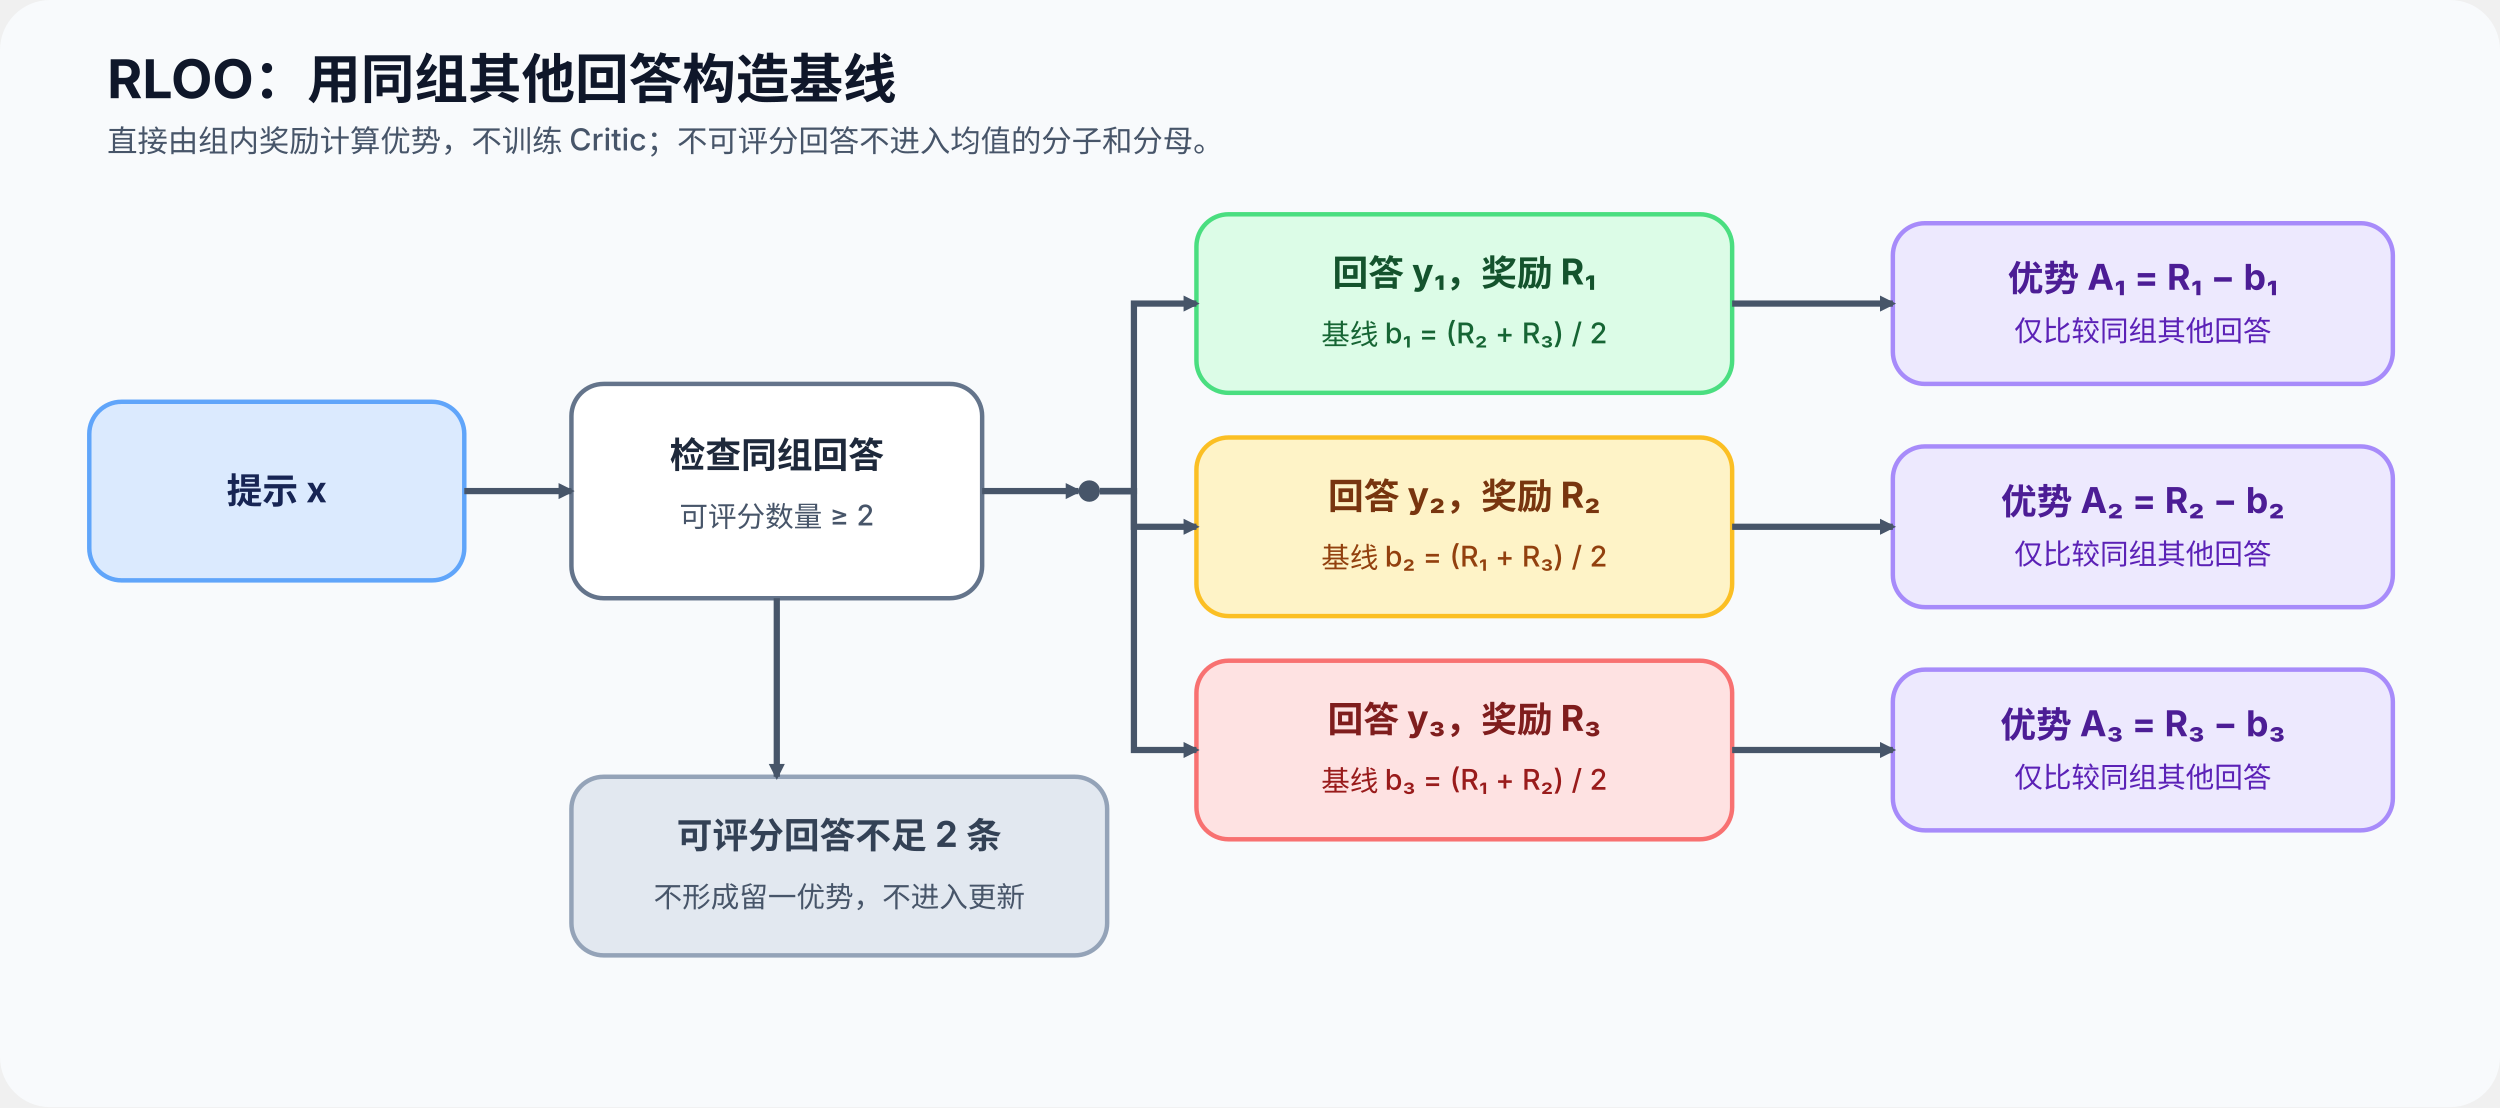
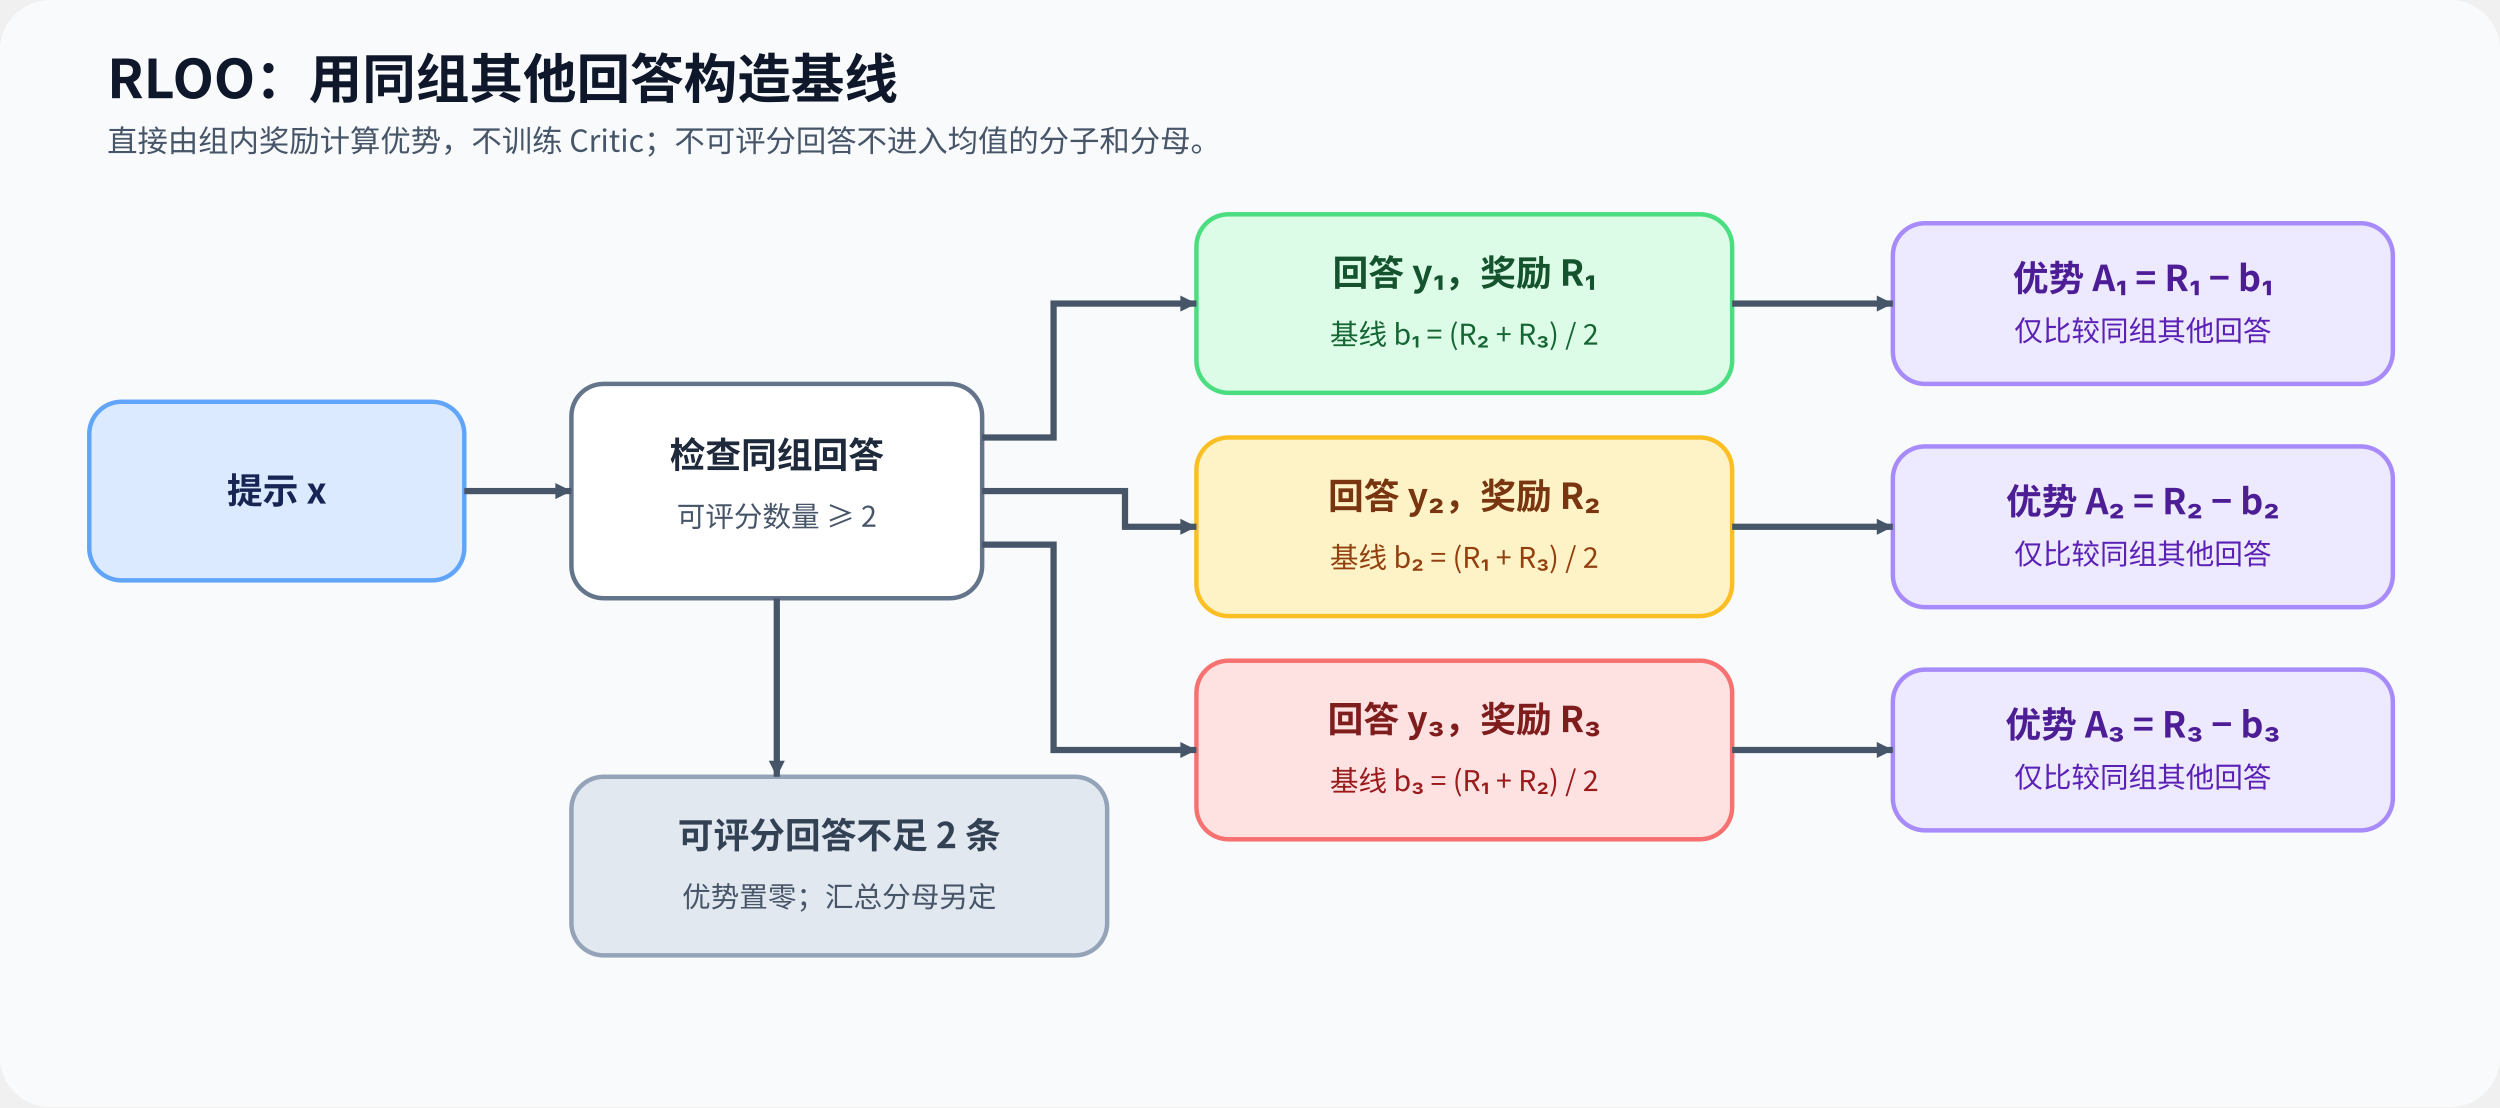
<svg xmlns="http://www.w3.org/2000/svg" width="1400" height="620" viewBox="0 0 1400 620" role="img" aria-labelledby="title desc">
  <defs>
-     <marker id="arrow" viewBox="0 0 10 10" refX="8" refY="5" markerWidth="9" markerHeight="9" orient="auto" markerUnits="userSpaceOnUse">
+     <marker id="arrow" viewBox="0 0 10 10" refX="10" refY="5" markerWidth="9" markerHeight="9" orient="auto" markerUnits="userSpaceOnUse">
      <path d="M0 0 L10 5 L0 10 Z" fill="#475569" />
    </marker>
    <style>
-       .title{font-family:"Inter","Noto Sans CJK SC",sans-serif;font-size:30px;font-weight:700;fill:#0f172a}.subtitle{font-family:"Inter","Noto Sans CJK SC",sans-serif;font-size:17px;font-weight:500;fill:#475569}.label{font-family:"Inter","Noto Sans CJK SC",sans-serif;font-size:20px;font-weight:700}.body{font-family:"Inter","Noto Sans CJK SC",sans-serif;font-size:16px;font-weight:500}.node{stroke-width:2.5;rx:18;ry:18}.edge{stroke:#475569;stroke-width:3.5;fill:none;marker-end:url(#arrow)}
+       .title{font-family:"Noto Sans CJK SC","Inter",sans-serif;font-size:30px;font-weight:700;fill:#0f172a}.subtitle{font-family:"Noto Sans CJK SC","Inter",sans-serif;font-size:17px;font-weight:500;fill:#475569}.label{font-family:"Noto Sans CJK SC","Inter",sans-serif;font-size:20px;font-weight:700}.body{font-family:"Noto Sans CJK SC","Inter",sans-serif;font-size:16px;font-weight:500}.node{stroke-width:2.5;rx:18;ry:18}.edge{stroke:#475569;stroke-width:3.5;fill:none;marker-end:url(#arrow)}
    </style>
  </defs>
  <rect width="1400" height="620" rx="28" fill="#f8fafc" />
  <text x="60" y="55" class="title">RLOO：用同组其他回答构造基线</text>
  <text x="60" y="85" class="subtitle">直接由组内奖励计算优势，不训练 Critic；不可评分回答不进入均值的分子和分母。</text>
  <rect id="prompt" x="50" y="225" width="210" height="100" class="node" fill="#dbeafe" stroke="#60a5fa" />
  <text x="155" y="282" text-anchor="middle" class="label" fill="#172554">提示 x</text>
  <rect id="group-check" x="320" y="215" width="230" height="120" class="node" fill="#ffffff" stroke="#64748b" />
  <text x="435" y="262" text-anchor="middle" class="label" fill="#1e293b">检查同组回答</text>
  <text x="435" y="295" text-anchor="middle" class="body" fill="#475569">可评分数量 ≥ 2</text>
  <path d="M260 275 H320" class="edge" data-source="prompt" data-target="group-check" />
-   <circle id="answer-branch" cx="610" cy="275" r="6" fill="#475569" />
-   <path d="M550 275 H604" class="edge" data-source="group-check" data-target="answer-branch" />
  <rect id="answer-1" x="670" y="120" width="300" height="100" class="node" fill="#dcfce7" stroke="#4ade80" />
  <text x="820" y="160" text-anchor="middle" class="label" fill="#14532d">回答 y₁，奖励 R₁</text>
  <text x="820" y="193" text-anchor="middle" class="body" fill="#166534">基线 b₁ = (R₂ + R₃) / 2</text>
  <rect id="answer-2" x="670" y="245" width="300" height="100" class="node" fill="#fef3c7" stroke="#fbbf24" />
  <text x="820" y="285" text-anchor="middle" class="label" fill="#78350f">回答 y₂，奖励 R₂</text>
  <text x="820" y="318" text-anchor="middle" class="body" fill="#92400e">基线 b₂ = (R₁ + R₃) / 2</text>
  <rect id="answer-3" x="670" y="370" width="300" height="100" class="node" fill="#fee2e2" stroke="#f87171" />
  <text x="820" y="410" text-anchor="middle" class="label" fill="#7f1d1d">回答 y₃，奖励 R₃</text>
  <text x="820" y="443" text-anchor="middle" class="body" fill="#991b1b">基线 b₃ = (R₁ + R₂) / 2</text>
-   <path d="M616 275 H635 V170 H670" class="edge" data-source="answer-branch" data-target="answer-1" />
-   <path d="M616 275 H635 V295 H670" class="edge" data-source="answer-branch" data-target="answer-2" />
-   <path d="M616 275 H635 V420 H670" class="edge" data-source="answer-branch" data-target="answer-3" />
+   <path d="M550 245 H590 V170 H670" class="edge" data-source="group-check" data-target="answer-1" />
+   <path d="M550 275 H630 V295 H670" class="edge" data-source="group-check" data-target="answer-2" />
+   <path d="M550 305 H590 V420 H670" class="edge" data-source="group-check" data-target="answer-3" />
  <rect id="advantage-1" x="1060" y="125" width="280" height="90" class="node" fill="#ede9fe" stroke="#a78bfa" />
  <text x="1200" y="163" text-anchor="middle" class="label" fill="#4c1d95">优势 A₁ = R₁ − b₁</text>
  <text x="1200" y="191" text-anchor="middle" class="body" fill="#5b21b6">仅比较同组其他回答</text>
  <rect id="advantage-2" x="1060" y="250" width="280" height="90" class="node" fill="#ede9fe" stroke="#a78bfa" />
  <text x="1200" y="288" text-anchor="middle" class="label" fill="#4c1d95">优势 A₂ = R₂ − b₂</text>
  <text x="1200" y="316" text-anchor="middle" class="body" fill="#5b21b6">仅比较同组其他回答</text>
  <rect id="advantage-3" x="1060" y="375" width="280" height="90" class="node" fill="#ede9fe" stroke="#a78bfa" />
  <text x="1200" y="413" text-anchor="middle" class="label" fill="#4c1d95">优势 A₃ = R₃ − b₃</text>
  <text x="1200" y="441" text-anchor="middle" class="body" fill="#5b21b6">仅比较同组其他回答</text>
  <path d="M970 170 H1060" class="edge" data-source="answer-1" data-target="advantage-1" />
  <path d="M970 295 H1060" class="edge" data-source="answer-2" data-target="advantage-2" />
  <path d="M970 420 H1060" class="edge" data-source="answer-3" data-target="advantage-3" />
  <rect id="insufficient-group" x="320" y="435" width="300" height="100" class="node" fill="#e2e8f0" stroke="#94a3b8" />
  <text x="470" y="475" text-anchor="middle" class="label" fill="#334155">可评分回答不足 2 条</text>
-   <text x="470" y="508" text-anchor="middle" class="body" fill="#475569">不形成留一优势，不进入更新</text>
+   <text x="470" y="508" text-anchor="middle" class="body" fill="#475569">优势置零；汇总分母另定</text>
  <path d="M435 335 V435" class="edge" data-source="group-check" data-target="insufficient-group" />
</svg>
